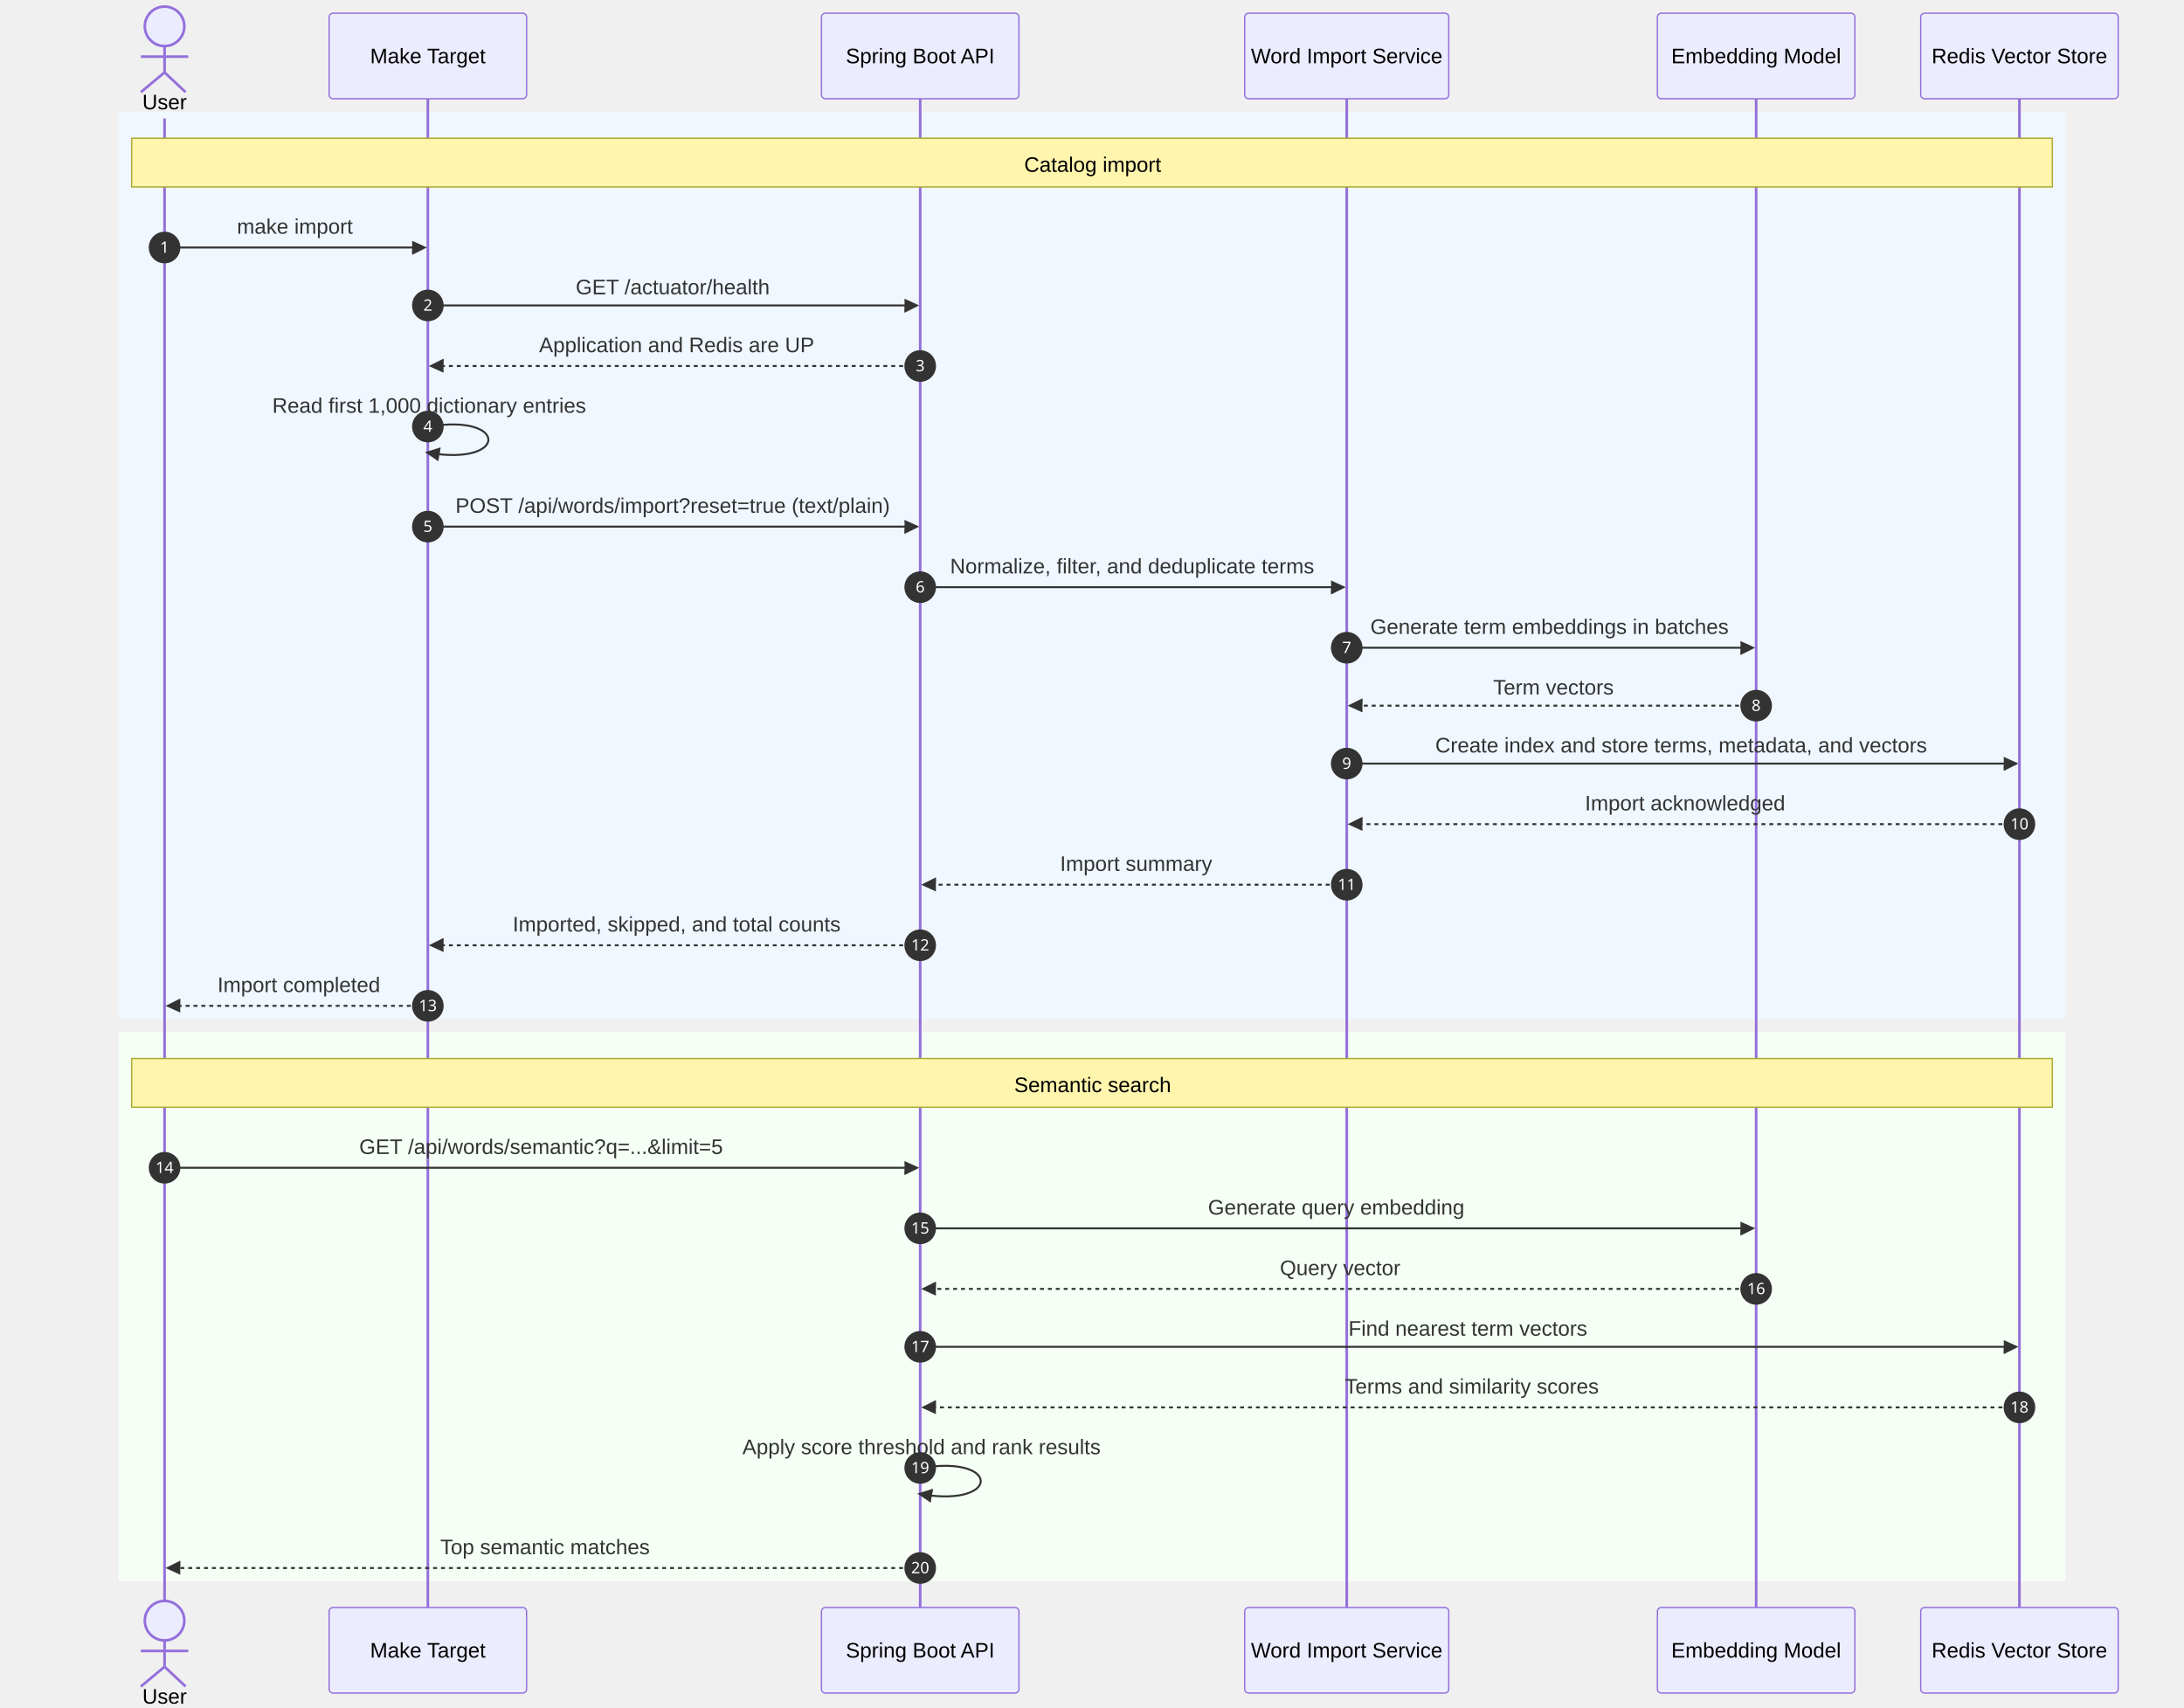
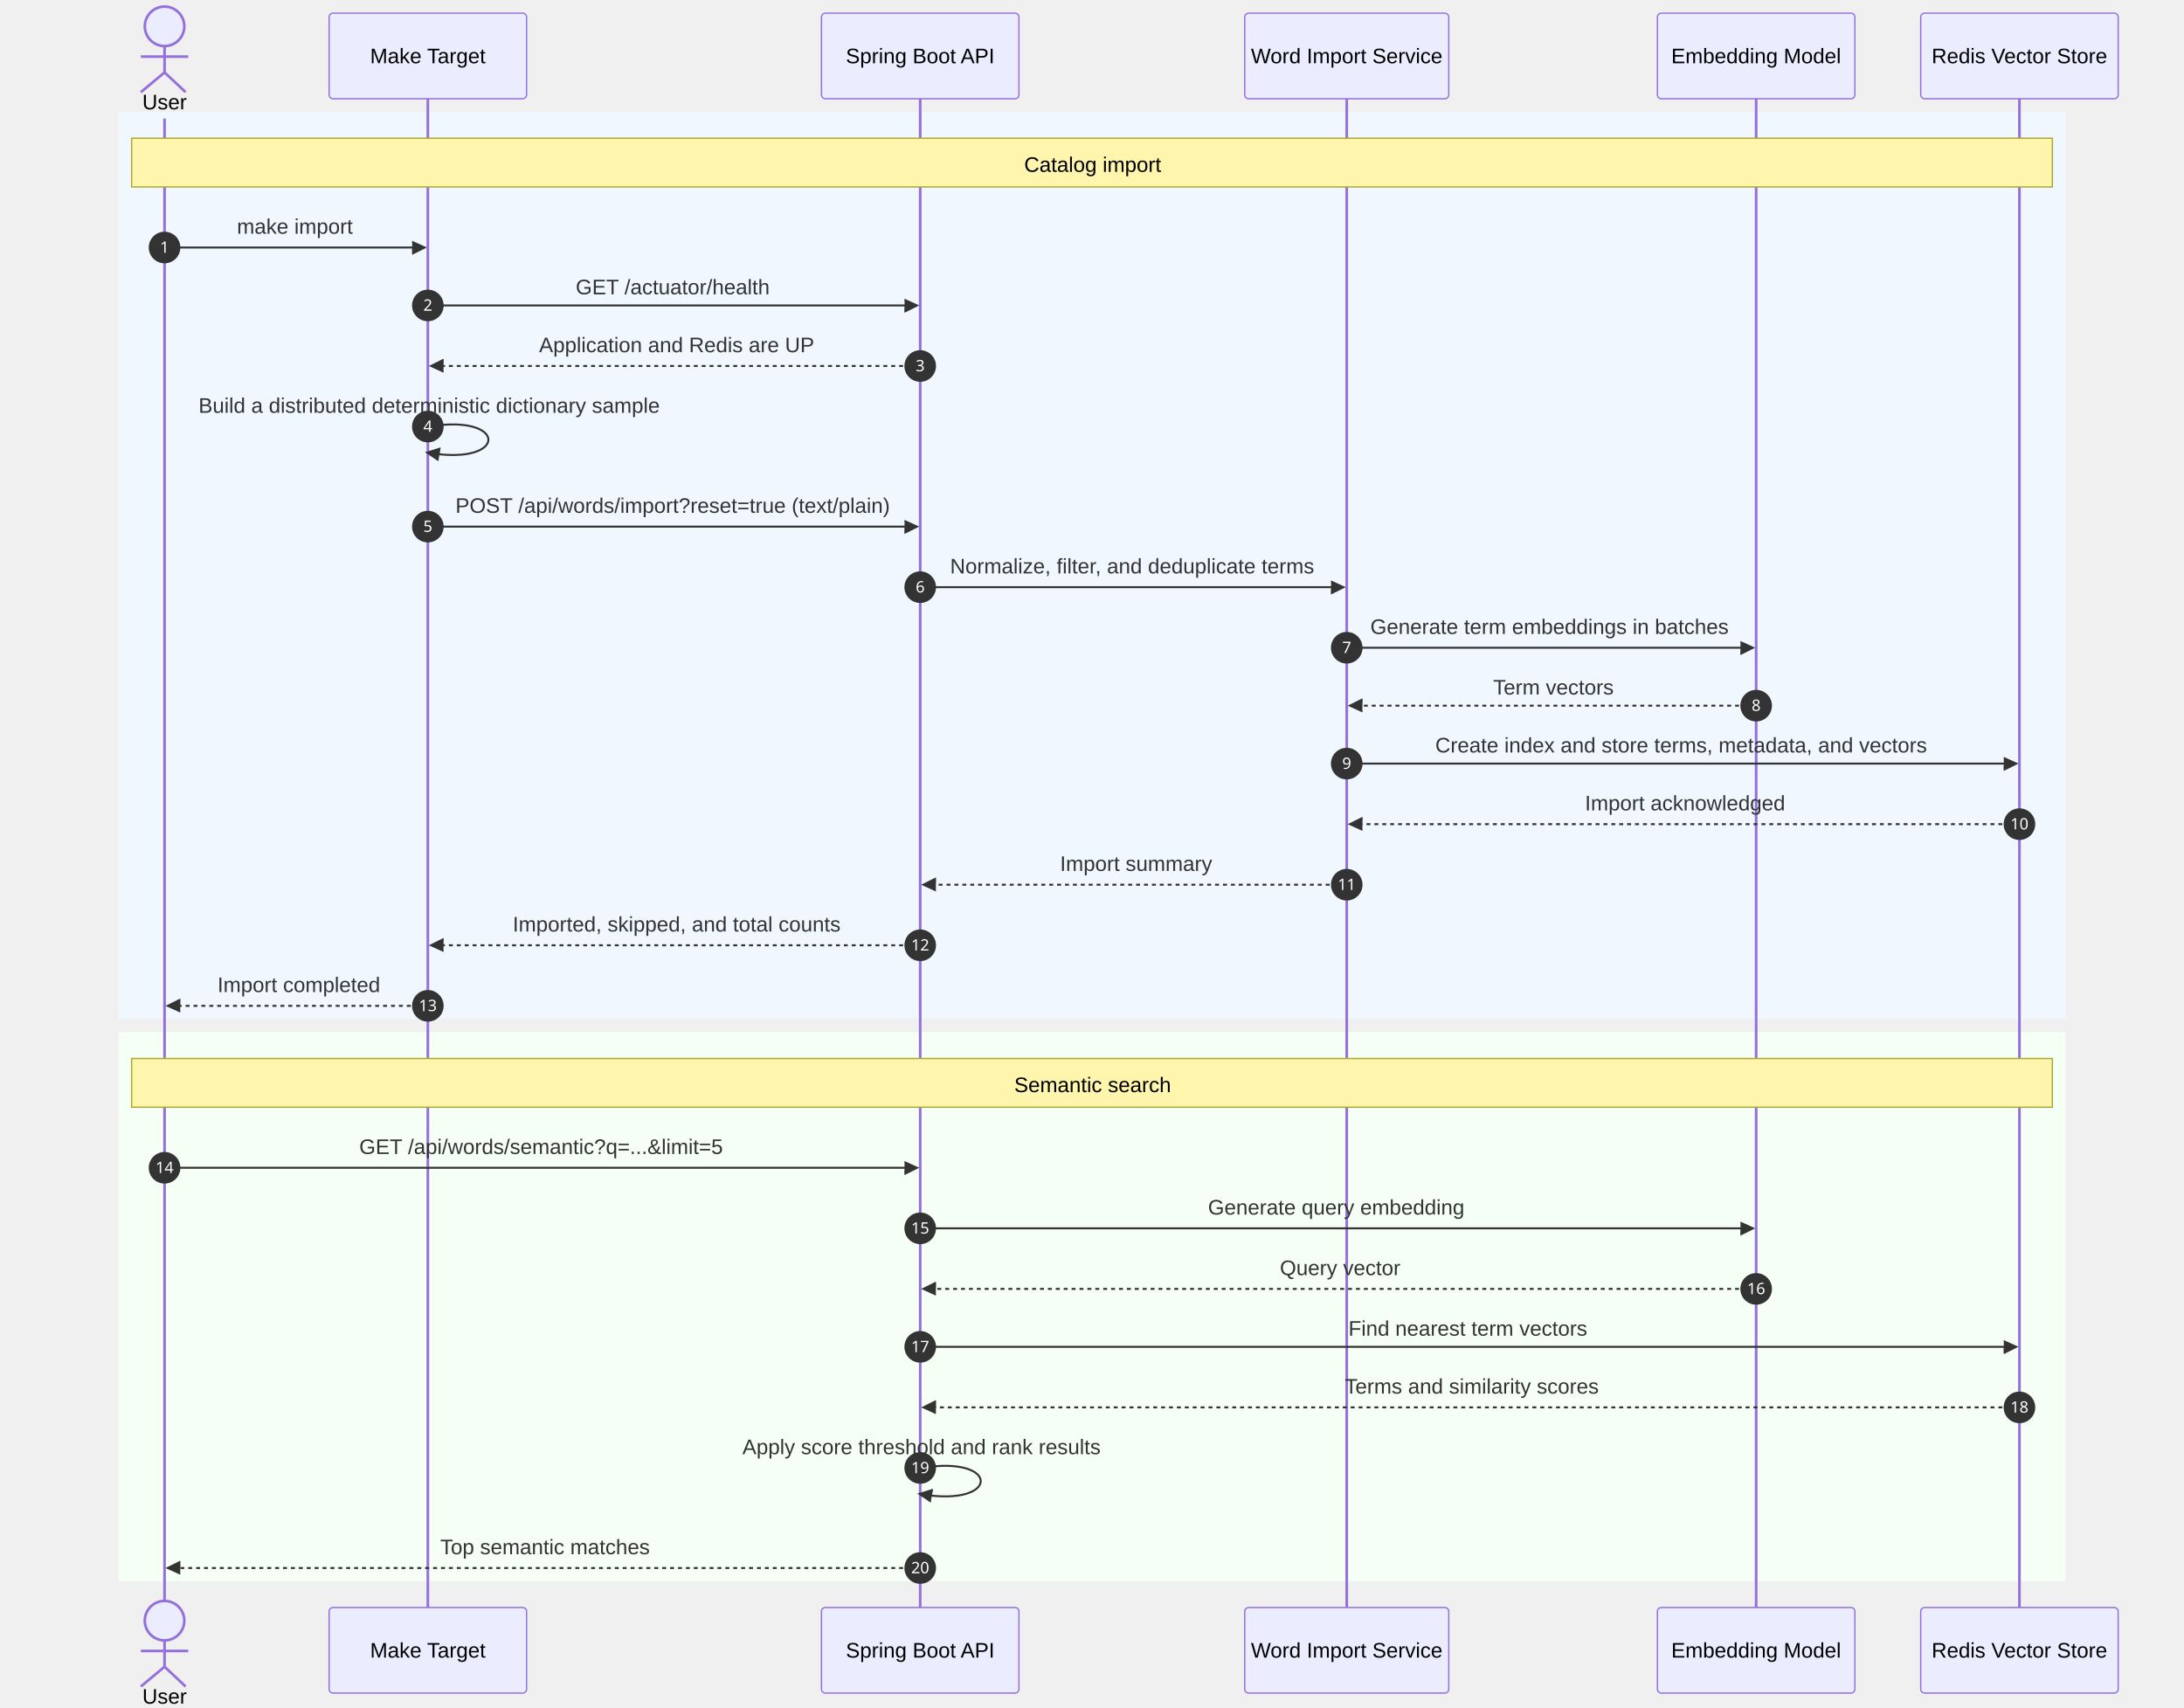
<svg xmlns="http://www.w3.org/2000/svg" id="my-svg" width="100%" style="max-width: 1659px; background-color: white;" viewBox="-50 -10 1659 1297" role="graphics-document document" aria-roledescription="sequence">
  <rect x="40" y="774" fill="rgb(245, 255, 245)" width="1479" height="417" class="rect" />
  <rect x="40" y="75" fill="rgb(240, 247, 255)" width="1479" height="689" class="rect" />
  <g>
    <rect x="1409" y="1211" fill="#eaeaea" stroke="#666" width="150" height="65" name="Redis" rx="3" ry="3" class="actor actor-bottom" />
    <text x="1484" y="1243.5" dominant-baseline="central" alignment-baseline="central" class="actor actor-box" style="text-anchor: middle; font-size: 16px; font-weight: 400;">
      <tspan x="1484" dy="0">Redis Vector Store</tspan>
    </text>
  </g>
  <g>
    <rect x="1209" y="1211" fill="#eaeaea" stroke="#666" width="150" height="65" name="Model" rx="3" ry="3" class="actor actor-bottom" />
    <text x="1284" y="1243.5" dominant-baseline="central" alignment-baseline="central" class="actor actor-box" style="text-anchor: middle; font-size: 16px; font-weight: 400;">
      <tspan x="1284" dy="0">Embedding Model</tspan>
    </text>
  </g>
  <g>
    <rect x="895.5" y="1211" fill="#eaeaea" stroke="#666" width="155" height="65" name="Importer" rx="3" ry="3" class="actor actor-bottom" />
    <text x="973" y="1243.5" dominant-baseline="central" alignment-baseline="central" class="actor actor-box" style="text-anchor: middle; font-size: 16px; font-weight: 400;">
      <tspan x="973" dy="0">Word Import Service</tspan>
    </text>
  </g>
  <g>
    <rect x="574" y="1211" fill="#eaeaea" stroke="#666" width="150" height="65" name="API" rx="3" ry="3" class="actor actor-bottom" />
    <text x="649" y="1243.5" dominant-baseline="central" alignment-baseline="central" class="actor actor-box" style="text-anchor: middle; font-size: 16px; font-weight: 400;">
      <tspan x="649" dy="0">Spring Boot API</tspan>
    </text>
  </g>
  <g>
    <rect x="200" y="1211" fill="#eaeaea" stroke="#666" width="150" height="65" name="Make" rx="3" ry="3" class="actor actor-bottom" />
    <text x="275" y="1243.5" dominant-baseline="central" alignment-baseline="central" class="actor actor-box" style="text-anchor: middle; font-size: 16px; font-weight: 400;">
      <tspan x="275" dy="0">Make Target</tspan>
    </text>
  </g>
  <g />
  <g>
    <line id="actor5" x1="1484" y1="65" x2="1484" y2="1211" class="actor-line 200" stroke-width="0.5px" stroke="#999" name="Redis" data-et="life-line" data-id="Redis" />
    <g id="root-5" data-et="participant" data-type="participant" data-id="Redis">
      <rect x="1409" y="0" fill="#eaeaea" stroke="#666" width="150" height="65" name="Redis" rx="3" ry="3" class="actor actor-top" />
      <text x="1484" y="32.5" dominant-baseline="central" alignment-baseline="central" class="actor actor-box" style="text-anchor: middle; font-size: 16px; font-weight: 400;">
        <tspan x="1484" dy="0">Redis Vector Store</tspan>
      </text>
    </g>
  </g>
  <g>
    <line id="actor4" x1="1284" y1="65" x2="1284" y2="1211" class="actor-line 200" stroke-width="0.5px" stroke="#999" name="Model" data-et="life-line" data-id="Model" />
    <g id="root-4" data-et="participant" data-type="participant" data-id="Model">
      <rect x="1209" y="0" fill="#eaeaea" stroke="#666" width="150" height="65" name="Model" rx="3" ry="3" class="actor actor-top" />
      <text x="1284" y="32.5" dominant-baseline="central" alignment-baseline="central" class="actor actor-box" style="text-anchor: middle; font-size: 16px; font-weight: 400;">
        <tspan x="1284" dy="0">Embedding Model</tspan>
      </text>
    </g>
  </g>
  <g>
    <line id="actor3" x1="973" y1="65" x2="973" y2="1211" class="actor-line 200" stroke-width="0.5px" stroke="#999" name="Importer" data-et="life-line" data-id="Importer" />
    <g id="root-3" data-et="participant" data-type="participant" data-id="Importer">
      <rect x="895.5" y="0" fill="#eaeaea" stroke="#666" width="155" height="65" name="Importer" rx="3" ry="3" class="actor actor-top" />
      <text x="973" y="32.5" dominant-baseline="central" alignment-baseline="central" class="actor actor-box" style="text-anchor: middle; font-size: 16px; font-weight: 400;">
        <tspan x="973" dy="0">Word Import Service</tspan>
      </text>
    </g>
  </g>
  <g>
    <line id="actor2" x1="649" y1="65" x2="649" y2="1211" class="actor-line 200" stroke-width="0.5px" stroke="#999" name="API" data-et="life-line" data-id="API" />
    <g id="root-2" data-et="participant" data-type="participant" data-id="API">
      <rect x="574" y="0" fill="#eaeaea" stroke="#666" width="150" height="65" name="API" rx="3" ry="3" class="actor actor-top" />
      <text x="649" y="32.5" dominant-baseline="central" alignment-baseline="central" class="actor actor-box" style="text-anchor: middle; font-size: 16px; font-weight: 400;">
        <tspan x="649" dy="0">Spring Boot API</tspan>
      </text>
    </g>
  </g>
  <g>
    <line id="actor1" x1="275" y1="65" x2="275" y2="1211" class="actor-line 200" stroke-width="0.5px" stroke="#999" name="Make" data-et="life-line" data-id="Make" />
    <g id="root-1" data-et="participant" data-type="participant" data-id="Make">
      <rect x="200" y="0" fill="#eaeaea" stroke="#666" width="150" height="65" name="Make" rx="3" ry="3" class="actor actor-top" />
      <text x="275" y="32.5" dominant-baseline="central" alignment-baseline="central" class="actor actor-box" style="text-anchor: middle; font-size: 16px; font-weight: 400;">
        <tspan x="275" dy="0">Make Target</tspan>
      </text>
    </g>
  </g>
  <g>
    <line id="actor0" x1="75" y1="80" x2="75" y2="1211" class="actor-line 200" stroke-width="0.5px" stroke="#999" name="User" data-et="life-line" data-id="User" />
  </g>
  <style>#my-svg{font-family:"trebuchet ms",verdana,arial,sans-serif;font-size:16px;fill:#333;}@keyframes edge-animation-frame{from{stroke-dashoffset:0;}}@keyframes dash{to{stroke-dashoffset:0;}}#my-svg .edge-animation-slow{stroke-dasharray:9,5!important;stroke-dashoffset:900;animation:dash 50s linear infinite;stroke-linecap:round;}#my-svg .edge-animation-fast{stroke-dasharray:9,5!important;stroke-dashoffset:900;animation:dash 20s linear infinite;stroke-linecap:round;}#my-svg .error-icon{fill:#552222;}#my-svg .error-text{fill:#552222;stroke:#552222;}#my-svg .edge-thickness-normal{stroke-width:1px;}#my-svg .edge-thickness-thick{stroke-width:3.5px;}#my-svg .edge-pattern-solid{stroke-dasharray:0;}#my-svg .edge-thickness-invisible{stroke-width:0;fill:none;}#my-svg .edge-pattern-dashed{stroke-dasharray:3;}#my-svg .edge-pattern-dotted{stroke-dasharray:2;}#my-svg .marker{fill:#333333;stroke:#333333;}#my-svg .marker.cross{stroke:#333333;}#my-svg svg{font-family:"trebuchet ms",verdana,arial,sans-serif;font-size:16px;}#my-svg p{margin:0;}#my-svg .actor{stroke:#9370DB;fill:#ECECFF;stroke-width:1;}#my-svg rect.actor.outer-path[data-look="neo"]{filter:drop-shadow(1px 2px 2px rgba(185, 185, 185, 1));}#my-svg rect.note[data-look="neo"]{stroke:#aaaa33;fill:#fff5ad;filter:drop-shadow(1px 2px 2px rgba(185, 185, 185, 1));}#my-svg text.actor&gt;tspan{fill:black;stroke:none;}#my-svg .actor-line{stroke:#9370DB;}#my-svg .innerArc{stroke-width:1.5;stroke-dasharray:none;}#my-svg .messageLine0{stroke-width:1.5;stroke-dasharray:none;stroke:#333;}#my-svg .messageLine1{stroke-width:1.5;stroke-dasharray:2,2;stroke:#333;}#my-svg [id$="-arrowhead"] path{fill:#333;stroke:#333;}#my-svg .sequenceNumber{fill:white;}#my-svg [id$="-sequencenumber"]{fill:#333;}#my-svg [id$="-crosshead"] path{fill:#333;stroke:#333;}#my-svg .messageText{fill:#333;stroke:none;}#my-svg .labelBox{stroke:#9370DB;fill:#ECECFF;filter:none;}#my-svg .labelText,#my-svg .labelText&gt;tspan{fill:black;stroke:none;}#my-svg .loopText,#my-svg .loopText&gt;tspan{fill:black;stroke:none;}#my-svg .sectionTitle,#my-svg .sectionTitle&gt;tspan{fill:black;stroke:none;}#my-svg .loopLine{stroke-width:2px;stroke-dasharray:2,2;stroke:#9370DB;fill:#9370DB;}#my-svg .note{stroke:#aaaa33;fill:#fff5ad;}#my-svg .noteText,#my-svg .noteText&gt;tspan{fill:black;stroke:none;font-weight:normal;}#my-svg .activation0{fill:#f4f4f4;stroke:#666;}#my-svg .activation1{fill:#f4f4f4;stroke:#666;}#my-svg .activation2{fill:#f4f4f4;stroke:#666;}#my-svg .actorPopupMenu{position:absolute;}#my-svg .actorPopupMenuPanel{position:absolute;fill:#ECECFF;box-shadow:0px 8px 16px 0px rgba(0,0,0,0.2);filter:drop-shadow(3px 5px 2px rgb(0 0 0 / 0.4));}#my-svg .actor-man circle,#my-svg line{fill:#ECECFF;stroke-width:2px;}#my-svg g rect.rect{filter:drop-shadow(1px 2px 2px rgba(185, 185, 185, 1));stroke:#9370DB;}#my-svg .node .neo-node{stroke:#9370DB;}#my-svg [data-look="neo"].node rect,#my-svg [data-look="neo"].cluster rect,#my-svg [data-look="neo"].node polygon{stroke:#9370DB;filter:drop-shadow(1px 2px 2px rgba(185, 185, 185, 1));}#my-svg [data-look="neo"].swimlane.cluster rect{filter:none;}#my-svg [data-look="neo"].node path{stroke:#9370DB;stroke-width:1px;}#my-svg [data-look="neo"].node .outer-path{filter:drop-shadow(1px 2px 2px rgba(185, 185, 185, 1));}#my-svg [data-look="neo"].node .neo-line path{stroke:#9370DB;filter:none;}#my-svg [data-look="neo"].node circle{stroke:#9370DB;filter:drop-shadow(1px 2px 2px rgba(185, 185, 185, 1));}#my-svg [data-look="neo"].node circle .state-start{fill:#000000;}#my-svg [data-look="neo"].icon-shape .icon{fill:#9370DB;filter:drop-shadow(1px 2px 2px rgba(185, 185, 185, 1));}#my-svg [data-look="neo"].icon-shape .icon-neo path{stroke:#9370DB;filter:drop-shadow(1px 2px 2px rgba(185, 185, 185, 1));}#my-svg :root{--mermaid-font-family:"trebuchet ms",verdana,arial,sans-serif;}</style>
  <g />
  <defs>
    <symbol id="my-svg-computer" width="24" height="24">
      <path transform="scale(.5)" d="M2 2v13h20v-13h-20zm18 11h-16v-9h16v9zm-10.228 6l.466-1h3.524l.467 1h-4.457zm14.228 3h-24l2-6h2.104l-1.33 4h18.45l-1.297-4h2.073l2 6zm-5-10h-14v-7h14v7z" />
    </symbol>
  </defs>
  <defs>
    <symbol id="my-svg-database" fill-rule="evenodd" clip-rule="evenodd">
      <path transform="scale(.5)" d="M12.258.001l.256.004.255.005.253.008.251.01.249.012.247.015.246.016.242.019.241.02.239.023.236.024.233.027.231.028.229.031.225.032.223.034.22.036.217.038.214.04.211.041.208.043.205.045.201.046.198.048.194.05.191.051.187.053.183.054.18.056.175.057.172.059.168.06.163.061.16.063.155.064.15.066.074.033.073.033.071.034.07.034.069.035.068.035.067.035.066.035.064.036.064.036.062.036.06.036.06.037.058.037.058.037.055.038.055.038.053.038.052.038.051.039.05.039.048.039.047.039.045.04.044.04.043.04.041.04.04.041.039.041.037.041.036.041.034.041.033.042.032.042.03.042.029.042.027.042.026.043.024.043.023.043.021.043.02.043.018.044.017.043.015.044.013.044.012.044.011.045.009.044.007.045.006.045.004.045.002.045.001.045v17l-.001.045-.002.045-.004.045-.006.045-.007.045-.009.044-.011.045-.012.044-.013.044-.015.044-.017.043-.018.044-.02.043-.021.043-.023.043-.024.043-.026.043-.027.042-.029.042-.03.042-.032.042-.033.042-.034.041-.036.041-.037.041-.039.041-.04.041-.041.04-.043.04-.044.04-.045.04-.047.039-.048.039-.05.039-.051.039-.052.038-.053.038-.055.038-.055.038-.058.037-.058.037-.06.037-.06.036-.062.036-.064.036-.064.036-.066.035-.067.035-.068.035-.069.035-.07.034-.071.034-.073.033-.074.033-.15.066-.155.064-.16.063-.163.061-.168.06-.172.059-.175.057-.18.056-.183.054-.187.053-.191.051-.194.05-.198.048-.201.046-.205.045-.208.043-.211.041-.214.04-.217.038-.22.036-.223.034-.225.032-.229.031-.231.028-.233.027-.236.024-.239.023-.241.02-.242.019-.246.016-.247.015-.249.012-.251.01-.253.008-.255.005-.256.004-.258.001-.258-.001-.256-.004-.255-.005-.253-.008-.251-.01-.249-.012-.247-.015-.245-.016-.243-.019-.241-.02-.238-.023-.236-.024-.234-.027-.231-.028-.228-.031-.226-.032-.223-.034-.22-.036-.217-.038-.214-.04-.211-.041-.208-.043-.204-.045-.201-.046-.198-.048-.195-.05-.19-.051-.187-.053-.184-.054-.179-.056-.176-.057-.172-.059-.167-.06-.164-.061-.159-.063-.155-.064-.151-.066-.074-.033-.072-.033-.072-.034-.07-.034-.069-.035-.068-.035-.067-.035-.066-.035-.064-.036-.063-.036-.062-.036-.061-.036-.06-.037-.058-.037-.057-.037-.056-.038-.055-.038-.053-.038-.052-.038-.051-.039-.049-.039-.049-.039-.046-.039-.046-.04-.044-.04-.043-.04-.041-.04-.04-.041-.039-.041-.037-.041-.036-.041-.034-.041-.033-.042-.032-.042-.03-.042-.029-.042-.027-.042-.026-.043-.024-.043-.023-.043-.021-.043-.02-.043-.018-.044-.017-.043-.015-.044-.013-.044-.012-.044-.011-.045-.009-.044-.007-.045-.006-.045-.004-.045-.002-.045-.001-.045v-17l.001-.045.002-.045.004-.045.006-.045.007-.045.009-.044.011-.045.012-.044.013-.044.015-.044.017-.043.018-.044.02-.043.021-.043.023-.043.024-.043.026-.043.027-.042.029-.042.03-.042.032-.042.033-.042.034-.041.036-.041.037-.041.039-.041.04-.041.041-.04.043-.04.044-.04.046-.04.046-.039.049-.039.049-.039.051-.039.052-.038.053-.038.055-.038.056-.038.057-.037.058-.037.06-.037.061-.036.062-.036.063-.036.064-.036.066-.035.067-.035.068-.035.069-.035.07-.034.072-.034.072-.033.074-.033.151-.066.155-.064.159-.063.164-.061.167-.06.172-.059.176-.057.179-.056.184-.054.187-.053.19-.051.195-.05.198-.048.201-.046.204-.045.208-.043.211-.041.214-.04.217-.038.22-.036.223-.034.226-.032.228-.031.231-.028.234-.027.236-.024.238-.023.241-.02.243-.019.245-.016.247-.015.249-.012.251-.01.253-.008.255-.005.256-.004.258-.001.258.001zm-9.258 20.499v.01l.001.021.003.021.004.022.005.021.006.022.007.022.009.023.01.022.011.023.012.023.013.023.015.023.016.024.017.023.018.024.019.024.021.024.022.025.023.024.024.025.052.049.056.05.061.051.066.051.07.051.075.051.079.052.084.052.088.052.092.052.097.052.102.051.105.052.11.052.114.051.119.051.123.051.127.05.131.05.135.05.139.048.144.049.147.047.152.047.155.047.16.045.163.045.167.043.171.043.176.041.178.041.183.039.187.039.19.037.194.035.197.035.202.033.204.031.209.03.212.029.216.027.219.025.222.024.226.021.23.02.233.018.236.016.24.015.243.012.246.01.249.008.253.005.256.004.259.001.26-.001.257-.004.254-.005.25-.008.247-.011.244-.012.241-.014.237-.016.233-.018.231-.021.226-.021.224-.024.22-.026.216-.027.212-.028.21-.031.205-.031.202-.034.198-.034.194-.036.191-.037.187-.039.183-.04.179-.04.175-.042.172-.043.168-.044.163-.045.16-.046.155-.046.152-.047.148-.048.143-.049.139-.049.136-.05.131-.05.126-.05.123-.051.118-.052.114-.051.11-.052.106-.052.101-.052.096-.052.092-.052.088-.053.083-.051.079-.052.074-.052.07-.051.065-.051.06-.051.056-.05.051-.05.023-.024.023-.025.021-.024.02-.024.019-.024.018-.024.017-.024.015-.023.014-.024.013-.023.012-.023.01-.023.01-.022.008-.022.006-.022.006-.022.004-.022.004-.021.001-.021.001-.021v-4.127l-.077.055-.08.053-.083.054-.085.053-.087.052-.09.052-.093.051-.095.05-.097.05-.1.049-.102.049-.105.048-.106.047-.109.047-.111.046-.114.045-.115.045-.118.044-.12.043-.122.042-.124.042-.126.041-.128.04-.13.04-.132.038-.134.038-.135.037-.138.037-.139.035-.142.035-.143.034-.144.033-.147.032-.148.031-.15.03-.151.03-.153.029-.154.027-.156.027-.158.026-.159.025-.161.024-.162.023-.163.022-.165.021-.166.02-.167.019-.169.018-.169.017-.171.016-.173.015-.173.014-.175.013-.175.012-.177.011-.178.01-.179.008-.179.008-.181.006-.182.005-.182.004-.184.003-.184.002h-.37l-.184-.002-.184-.003-.182-.004-.182-.005-.181-.006-.179-.008-.179-.008-.178-.01-.176-.011-.176-.012-.175-.013-.173-.014-.172-.015-.171-.016-.17-.017-.169-.018-.167-.019-.166-.02-.165-.021-.163-.022-.162-.023-.161-.024-.159-.025-.157-.026-.156-.027-.155-.027-.153-.029-.151-.03-.15-.03-.148-.031-.146-.032-.145-.033-.143-.034-.141-.035-.14-.035-.137-.037-.136-.037-.134-.038-.132-.038-.13-.04-.128-.04-.126-.041-.124-.042-.122-.042-.12-.044-.117-.043-.116-.045-.113-.045-.112-.046-.109-.047-.106-.047-.105-.048-.102-.049-.1-.049-.097-.05-.095-.05-.093-.052-.09-.051-.087-.052-.085-.053-.083-.054-.08-.054-.077-.054v4.127zm0-5.654v.011l.001.021.003.021.004.021.005.022.006.022.007.022.009.022.01.022.011.023.012.023.013.023.015.024.016.023.017.024.018.024.019.024.021.024.022.024.023.025.024.024.052.05.056.05.061.05.066.051.07.051.075.052.079.051.084.052.088.052.092.052.097.052.102.052.105.052.11.051.114.051.119.052.123.05.127.051.131.05.135.049.139.049.144.048.147.048.152.047.155.046.16.045.163.045.167.044.171.042.176.042.178.04.183.04.187.038.19.037.194.036.197.034.202.033.204.032.209.03.212.028.216.027.219.025.222.024.226.022.23.02.233.018.236.016.24.014.243.012.246.01.249.008.253.006.256.003.259.001.26-.001.257-.003.254-.006.25-.008.247-.01.244-.012.241-.015.237-.016.233-.018.231-.02.226-.022.224-.024.22-.025.216-.027.212-.029.21-.03.205-.032.202-.033.198-.035.194-.036.191-.037.187-.039.183-.039.179-.041.175-.042.172-.043.168-.044.163-.045.16-.045.155-.047.152-.047.148-.048.143-.048.139-.05.136-.049.131-.05.126-.051.123-.051.118-.051.114-.052.11-.052.106-.052.101-.052.096-.052.092-.052.088-.052.083-.052.079-.052.074-.051.07-.052.065-.051.06-.05.056-.051.051-.049.023-.025.023-.024.021-.025.02-.024.019-.024.018-.024.017-.024.015-.023.014-.023.013-.024.012-.022.01-.023.01-.023.008-.022.006-.022.006-.022.004-.021.004-.022.001-.021.001-.021v-4.139l-.077.054-.08.054-.083.054-.085.052-.087.053-.09.051-.093.051-.095.051-.097.05-.1.049-.102.049-.105.048-.106.047-.109.047-.111.046-.114.045-.115.044-.118.044-.12.044-.122.042-.124.042-.126.041-.128.04-.13.039-.132.039-.134.038-.135.037-.138.036-.139.036-.142.035-.143.033-.144.033-.147.033-.148.031-.15.03-.151.03-.153.028-.154.028-.156.027-.158.026-.159.025-.161.024-.162.023-.163.022-.165.021-.166.02-.167.019-.169.018-.169.017-.171.016-.173.015-.173.014-.175.013-.175.012-.177.011-.178.009-.179.009-.179.007-.181.007-.182.005-.182.004-.184.003-.184.002h-.37l-.184-.002-.184-.003-.182-.004-.182-.005-.181-.007-.179-.007-.179-.009-.178-.009-.176-.011-.176-.012-.175-.013-.173-.014-.172-.015-.171-.016-.17-.017-.169-.018-.167-.019-.166-.02-.165-.021-.163-.022-.162-.023-.161-.024-.159-.025-.157-.026-.156-.027-.155-.028-.153-.028-.151-.03-.15-.03-.148-.031-.146-.033-.145-.033-.143-.033-.141-.035-.14-.036-.137-.036-.136-.037-.134-.038-.132-.039-.13-.039-.128-.04-.126-.041-.124-.042-.122-.043-.12-.043-.117-.044-.116-.044-.113-.046-.112-.046-.109-.046-.106-.047-.105-.048-.102-.049-.1-.049-.097-.05-.095-.051-.093-.051-.09-.051-.087-.053-.085-.052-.083-.054-.08-.054-.077-.054v4.139zm0-5.666v.011l.001.02.003.022.004.021.005.022.006.021.007.022.009.023.01.022.011.023.012.023.013.023.015.023.016.024.017.024.018.023.019.024.021.025.022.024.023.024.024.025.052.05.056.05.061.05.066.051.07.051.075.052.079.051.084.052.088.052.092.052.097.052.102.052.105.051.11.052.114.051.119.051.123.051.127.05.131.05.135.05.139.049.144.048.147.048.152.047.155.046.16.045.163.045.167.043.171.043.176.042.178.04.183.04.187.038.19.037.194.036.197.034.202.033.204.032.209.03.212.028.216.027.219.025.222.024.226.021.23.02.233.018.236.017.24.014.243.012.246.01.249.008.253.006.256.003.259.001.26-.001.257-.003.254-.006.25-.008.247-.01.244-.013.241-.014.237-.016.233-.018.231-.02.226-.022.224-.024.22-.025.216-.027.212-.029.21-.03.205-.032.202-.033.198-.035.194-.036.191-.037.187-.039.183-.039.179-.041.175-.042.172-.043.168-.044.163-.045.16-.045.155-.047.152-.047.148-.048.143-.049.139-.049.136-.049.131-.051.126-.05.123-.051.118-.052.114-.051.11-.052.106-.052.101-.052.096-.052.092-.052.088-.052.083-.052.079-.052.074-.052.07-.051.065-.051.06-.051.056-.05.051-.049.023-.025.023-.025.021-.024.02-.024.019-.024.018-.024.017-.024.015-.023.014-.024.013-.023.012-.023.01-.022.01-.023.008-.022.006-.022.006-.022.004-.022.004-.021.001-.021.001-.021v-4.153l-.077.054-.08.054-.083.053-.085.053-.087.053-.09.051-.093.051-.095.051-.097.05-.1.049-.102.048-.105.048-.106.048-.109.046-.111.046-.114.046-.115.044-.118.044-.12.043-.122.043-.124.042-.126.041-.128.04-.13.039-.132.039-.134.038-.135.037-.138.036-.139.036-.142.034-.143.034-.144.033-.147.032-.148.032-.15.03-.151.03-.153.028-.154.028-.156.027-.158.026-.159.024-.161.024-.162.023-.163.023-.165.021-.166.02-.167.019-.169.018-.169.017-.171.016-.173.015-.173.014-.175.013-.175.012-.177.01-.178.01-.179.009-.179.007-.181.006-.182.006-.182.004-.184.003-.184.001-.185.001-.185-.001-.184-.001-.184-.003-.182-.004-.182-.006-.181-.006-.179-.007-.179-.009-.178-.01-.176-.01-.176-.012-.175-.013-.173-.014-.172-.015-.171-.016-.17-.017-.169-.018-.167-.019-.166-.02-.165-.021-.163-.023-.162-.023-.161-.024-.159-.024-.157-.026-.156-.027-.155-.028-.153-.028-.151-.03-.15-.03-.148-.032-.146-.032-.145-.033-.143-.034-.141-.034-.14-.036-.137-.036-.136-.037-.134-.038-.132-.039-.13-.039-.128-.041-.126-.041-.124-.041-.122-.043-.12-.043-.117-.044-.116-.044-.113-.046-.112-.046-.109-.046-.106-.048-.105-.048-.102-.048-.1-.05-.097-.049-.095-.051-.093-.051-.09-.052-.087-.052-.085-.053-.083-.053-.08-.054-.077-.054v4.153zm8.74-8.179l-.257.004-.254.005-.25.008-.247.011-.244.012-.241.014-.237.016-.233.018-.231.021-.226.022-.224.023-.22.026-.216.027-.212.028-.21.031-.205.032-.202.033-.198.034-.194.036-.191.038-.187.038-.183.04-.179.041-.175.042-.172.043-.168.043-.163.045-.16.046-.155.046-.152.048-.148.048-.143.048-.139.049-.136.05-.131.05-.126.051-.123.051-.118.051-.114.052-.11.052-.106.052-.101.052-.096.052-.092.052-.088.052-.083.052-.079.052-.074.051-.07.052-.065.051-.06.05-.056.05-.051.05-.023.025-.023.024-.021.024-.02.025-.019.024-.018.024-.017.023-.015.024-.014.023-.013.023-.012.023-.01.023-.01.022-.008.022-.006.023-.006.021-.004.022-.004.021-.001.021-.001.021.001.021.001.021.004.021.004.022.006.021.006.023.008.022.01.022.01.023.012.023.013.023.014.023.015.024.017.023.018.024.019.024.02.025.021.024.023.024.023.025.051.05.056.05.06.05.065.051.07.052.074.051.079.052.083.052.088.052.092.052.096.052.101.052.106.052.11.052.114.052.118.051.123.051.126.051.131.05.136.05.139.049.143.048.148.048.152.048.155.046.16.046.163.045.168.043.172.043.175.042.179.041.183.04.187.038.191.038.194.036.198.034.202.033.205.032.21.031.212.028.216.027.22.026.224.023.226.022.231.021.233.018.237.016.241.014.244.012.247.011.25.008.254.005.257.004.26.001.26-.001.257-.004.254-.005.25-.008.247-.011.244-.012.241-.014.237-.016.233-.018.231-.021.226-.022.224-.023.22-.026.216-.027.212-.028.21-.031.205-.032.202-.033.198-.034.194-.036.191-.038.187-.038.183-.04.179-.041.175-.042.172-.043.168-.043.163-.045.16-.046.155-.046.152-.048.148-.048.143-.048.139-.049.136-.05.131-.05.126-.051.123-.051.118-.051.114-.052.11-.052.106-.052.101-.052.096-.052.092-.052.088-.052.083-.052.079-.052.074-.051.07-.052.065-.051.06-.05.056-.05.051-.05.023-.025.023-.024.021-.024.02-.025.019-.024.018-.024.017-.023.015-.024.014-.023.013-.023.012-.023.01-.023.01-.022.008-.022.006-.023.006-.021.004-.022.004-.021.001-.021.001-.021-.001-.021-.001-.021-.004-.021-.004-.022-.006-.021-.006-.023-.008-.022-.01-.022-.01-.023-.012-.023-.013-.023-.014-.023-.015-.024-.017-.023-.018-.024-.019-.024-.02-.025-.021-.024-.023-.024-.023-.025-.051-.05-.056-.05-.06-.05-.065-.051-.07-.052-.074-.051-.079-.052-.083-.052-.088-.052-.092-.052-.096-.052-.101-.052-.106-.052-.11-.052-.114-.052-.118-.051-.123-.051-.126-.051-.131-.05-.136-.05-.139-.049-.143-.048-.148-.048-.152-.048-.155-.046-.16-.046-.163-.045-.168-.043-.172-.043-.175-.042-.179-.041-.183-.04-.187-.038-.191-.038-.194-.036-.198-.034-.202-.033-.205-.032-.21-.031-.212-.028-.216-.027-.22-.026-.224-.023-.226-.022-.231-.021-.233-.018-.237-.016-.241-.014-.244-.012-.247-.011-.25-.008-.254-.005-.257-.004-.26-.001-.26.001z" />
    </symbol>
  </defs>
  <defs>
    <symbol id="my-svg-clock" width="24" height="24">
      <path transform="scale(.5)" d="M12 2c5.514 0 10 4.486 10 10s-4.486 10-10 10-10-4.486-10-10 4.486-10 10-10zm0-2c-6.627 0-12 5.373-12 12s5.373 12 12 12 12-5.373 12-12-5.373-12-12-12zm5.848 12.459c.202.038.202.333.001.372-1.907.361-6.045 1.111-6.547 1.111-.719 0-1.301-.582-1.301-1.301 0-.512.77-5.447 1.125-7.445.034-.192.312-.181.343.014l.985 6.238 5.394 1.011z" />
    </symbol>
  </defs>
  <defs>
    <marker id="my-svg-arrowhead" refX="7.9" refY="5" markerUnits="userSpaceOnUse" markerWidth="12" markerHeight="12" orient="auto-start-reverse">
      <path d="M -1 0 L 10 5 L 0 10 z" />
    </marker>
  </defs>
  <defs>
    <marker id="my-svg-crosshead" markerWidth="15" markerHeight="8" orient="auto" refX="4" refY="4.5">
      <path fill="none" stroke="#000000" stroke-width="1pt" d="M 1,2 L 6,7 M 6,2 L 1,7" style="stroke-dasharray: 0, 0;" />
    </marker>
  </defs>
  <defs>
    <marker id="my-svg-filled-head" refX="15.5" refY="7" markerWidth="20" markerHeight="28" orient="auto">
      <path d="M 18,7 L9,13 L14,7 L9,1 Z" />
    </marker>
  </defs>
  <defs>
    <marker id="my-svg-sequencenumber" refX="15" refY="15" markerWidth="60" markerHeight="40" orient="auto">
      <circle cx="15" cy="15" r="6" />
    </marker>
  </defs>
  <defs>
    <marker id="my-svg-solidTopArrowHead" refX="7.9" refY="7.25" markerUnits="userSpaceOnUse" markerWidth="12" markerHeight="12" orient="auto-start-reverse">
      <path d="M 0 0 L 10 8 L 0 8 z" />
    </marker>
  </defs>
  <defs>
    <marker id="my-svg-solidBottomArrowHead" refX="7.9" refY="0.75" markerUnits="userSpaceOnUse" markerWidth="12" markerHeight="12" orient="auto-start-reverse">
      <path d="M 0 0 L 10 0 L 0 8 z" />
    </marker>
  </defs>
  <defs>
    <marker id="my-svg-stickTopArrowHead" refX="7.5" refY="7" markerUnits="userSpaceOnUse" markerWidth="12" markerHeight="12" orient="auto-start-reverse">
      <path d="M 0 0 L 7 7" stroke="black" stroke-width="1.5" fill="none" />
    </marker>
  </defs>
  <defs>
    <marker id="my-svg-stickBottomArrowHead" refX="7.5" refY="0" markerUnits="userSpaceOnUse" markerWidth="12" markerHeight="12" orient="auto-start-reverse">
      <path d="M 0 7 L 7 0" stroke="black" stroke-width="1.5" fill="none" />
    </marker>
  </defs>
  <g data-et="note" data-id="i2">
    <rect x="50" y="95" fill="#EDF2AE" stroke="#666" width="1459" height="37" class="note" />
    <text x="780" y="100" text-anchor="middle" dominant-baseline="middle" alignment-baseline="middle" class="noteText" dy="1em" style="font-size: 16px; font-weight: 400;">
      <tspan x="780">Catalog import</tspan>
    </text>
  </g>
  <g data-et="note" data-id="i18">
    <rect x="50" y="794" fill="#EDF2AE" stroke="#666" width="1459" height="37" class="note" />
    <text x="780" y="799" text-anchor="middle" dominant-baseline="middle" alignment-baseline="middle" class="noteText" dy="1em" style="font-size: 16px; font-weight: 400;">
      <tspan x="780">Semantic search</tspan>
    </text>
  </g>
  <g class="actor-man actor-top" name="User" data-et="participant" data-type="actor" data-id="User" style="stroke: rgb(147, 112, 219);">
    <line id="actor-man-torso0" x1="75" y1="25" x2="75" y2="45" />
    <line id="actor-man-arms0" x1="57" y1="33" x2="93" y2="33" />
    <line x1="57" y1="60" x2="75" y2="45" />
    <line x1="75" y1="45" x2="91" y2="60" />
    <circle cx="75" cy="10" r="15" width="150" height="65" />
    <text x="75" y="67.5" dominant-baseline="central" alignment-baseline="central" class="actor actor-man" style="text-anchor: middle; font-size: 16px; font-weight: 400;">
      <tspan x="75" dy="0">User</tspan>
    </text>
  </g>
  <text x="174" y="147" text-anchor="middle" dominant-baseline="middle" alignment-baseline="middle" class="messageText" dy="1em" style="font-size: 16px; font-weight: 400;">make import</text>
  <line x1="82" y1="178" x2="271" y2="178" class="messageLine0" data-et="message" data-id="i3" data-from="User" data-to="Make" stroke-width="2" stroke="none" marker-end="url(#my-svg-arrowhead)" style="fill: none;" />
  <line x1="75" y1="178" x2="75" y2="178" stroke-width="0" marker-start="url(#my-svg-sequencenumber)" />
  <text x="75" y="182" font-family="sans-serif" font-size="12px" text-anchor="middle" class="sequenceNumber">1</text>
  <text x="461" y="193" text-anchor="middle" dominant-baseline="middle" alignment-baseline="middle" class="messageText" dy="1em" style="font-size: 16px; font-weight: 400;">GET /actuator/health</text>
  <line x1="282" y1="222" x2="645" y2="222" class="messageLine0" data-et="message" data-id="i4" data-from="Make" data-to="API" stroke-width="2" stroke="none" marker-end="url(#my-svg-arrowhead)" style="fill: none;" />
  <line x1="275" y1="222" x2="275" y2="222" stroke-width="0" marker-start="url(#my-svg-sequencenumber)" />
  <text x="275" y="226" font-family="sans-serif" font-size="12px" text-anchor="middle" class="sequenceNumber">2</text>
  <text x="464" y="237" text-anchor="middle" dominant-baseline="middle" alignment-baseline="middle" class="messageText" dy="1em" style="font-size: 16px; font-weight: 400;">Application and Redis are UP</text>
  <line x1="654" y1="268" x2="279" y2="268" class="messageLine1" data-et="message" data-id="i5" data-from="API" data-to="Make" stroke-width="2" stroke="none" marker-end="url(#my-svg-arrowhead)" style="stroke-dasharray: 3, 3; fill: none;" />
  <line x1="649" y1="268" x2="649" y2="268" stroke-width="0" marker-start="url(#my-svg-sequencenumber)" />
  <text x="649" y="272" font-family="sans-serif" font-size="12px" text-anchor="middle" class="sequenceNumber">3</text>
-   <text x="276" y="283" text-anchor="middle" dominant-baseline="middle" alignment-baseline="middle" class="messageText" dy="1em" style="font-size: 16px; font-weight: 400;">Read first 1,000 dictionary entries</text>
+   <text x="276" y="283" text-anchor="middle" dominant-baseline="middle" alignment-baseline="middle" class="messageText" dy="1em" style="font-size: 16px; font-weight: 400;">Build a distributed deterministic dictionary sample</text>
  <path d="M 276,314 C 336,304 336,344 276,334" class="messageLine0" data-et="message" data-id="i6" data-from="Make" data-to="Make" stroke-width="2" stroke="none" marker-end="url(#my-svg-arrowhead)" x1="282" style="fill: none;" />
  <line x1="275" y1="314" x2="275" y2="314" stroke-width="0" marker-start="url(#my-svg-sequencenumber)" />
  <text x="275" y="318" font-family="sans-serif" font-size="12px" text-anchor="middle" class="sequenceNumber">4</text>
  <text x="461" y="359" text-anchor="middle" dominant-baseline="middle" alignment-baseline="middle" class="messageText" dy="1em" style="font-size: 16px; font-weight: 400;">POST /api/words/import?reset=true (text/plain)</text>
  <line x1="282" y1="390" x2="645" y2="390" class="messageLine0" data-et="message" data-id="i7" data-from="Make" data-to="API" stroke-width="2" stroke="none" marker-end="url(#my-svg-arrowhead)" style="fill: none;" />
  <line x1="275" y1="390" x2="275" y2="390" stroke-width="0" marker-start="url(#my-svg-sequencenumber)" />
  <text x="275" y="394" font-family="sans-serif" font-size="12px" text-anchor="middle" class="sequenceNumber">5</text>
  <text x="810" y="405" text-anchor="middle" dominant-baseline="middle" alignment-baseline="middle" class="messageText" dy="1em" style="font-size: 16px; font-weight: 400;">Normalize, filter, and deduplicate terms</text>
  <line x1="656" y1="436" x2="969" y2="436" class="messageLine0" data-et="message" data-id="i8" data-from="API" data-to="Importer" stroke-width="2" stroke="none" marker-end="url(#my-svg-arrowhead)" style="fill: none;" />
  <line x1="649" y1="436" x2="649" y2="436" stroke-width="0" marker-start="url(#my-svg-sequencenumber)" />
  <text x="649" y="440" font-family="sans-serif" font-size="12px" text-anchor="middle" class="sequenceNumber">6</text>
  <text x="1127" y="451" text-anchor="middle" dominant-baseline="middle" alignment-baseline="middle" class="messageText" dy="1em" style="font-size: 16px; font-weight: 400;">Generate term embeddings in batches</text>
  <line x1="980" y1="482" x2="1280" y2="482" class="messageLine0" data-et="message" data-id="i9" data-from="Importer" data-to="Model" stroke-width="2" stroke="none" marker-end="url(#my-svg-arrowhead)" style="fill: none;" />
  <line x1="973" y1="482" x2="973" y2="482" stroke-width="0" marker-start="url(#my-svg-sequencenumber)" />
  <text x="973" y="486" font-family="sans-serif" font-size="12px" text-anchor="middle" class="sequenceNumber">7</text>
  <text x="1130" y="497" text-anchor="middle" dominant-baseline="middle" alignment-baseline="middle" class="messageText" dy="1em" style="font-size: 16px; font-weight: 400;">Term vectors</text>
  <line x1="1289" y1="526" x2="977" y2="526" class="messageLine1" data-et="message" data-id="i10" data-from="Model" data-to="Importer" stroke-width="2" stroke="none" marker-end="url(#my-svg-arrowhead)" style="stroke-dasharray: 3, 3; fill: none;" />
  <line x1="1284" y1="526" x2="1284" y2="526" stroke-width="0" marker-start="url(#my-svg-sequencenumber)" />
  <text x="1284" y="530" font-family="sans-serif" font-size="12px" text-anchor="middle" class="sequenceNumber">8</text>
  <text x="1227" y="541" text-anchor="middle" dominant-baseline="middle" alignment-baseline="middle" class="messageText" dy="1em" style="font-size: 16px; font-weight: 400;">Create index and store terms, metadata, and vectors</text>
  <line x1="980" y1="570" x2="1480" y2="570" class="messageLine0" data-et="message" data-id="i11" data-from="Importer" data-to="Redis" stroke-width="2" stroke="none" marker-end="url(#my-svg-arrowhead)" style="fill: none;" />
  <line x1="973" y1="570" x2="973" y2="570" stroke-width="0" marker-start="url(#my-svg-sequencenumber)" />
  <text x="973" y="574" font-family="sans-serif" font-size="12px" text-anchor="middle" class="sequenceNumber">9</text>
  <text x="1230" y="585" text-anchor="middle" dominant-baseline="middle" alignment-baseline="middle" class="messageText" dy="1em" style="font-size: 16px; font-weight: 400;">Import acknowledged</text>
  <line x1="1489" y1="616" x2="977" y2="616" class="messageLine1" data-et="message" data-id="i12" data-from="Redis" data-to="Importer" stroke-width="2" stroke="none" marker-end="url(#my-svg-arrowhead)" style="stroke-dasharray: 3, 3; fill: none;" />
  <line x1="1484" y1="616" x2="1484" y2="616" stroke-width="0" marker-start="url(#my-svg-sequencenumber)" />
  <text x="1484" y="620" font-family="sans-serif" font-size="12px" text-anchor="middle" class="sequenceNumber">10</text>
  <text x="813" y="631" text-anchor="middle" dominant-baseline="middle" alignment-baseline="middle" class="messageText" dy="1em" style="font-size: 16px; font-weight: 400;">Import summary</text>
  <line x1="978" y1="662" x2="653" y2="662" class="messageLine1" data-et="message" data-id="i13" data-from="Importer" data-to="API" stroke-width="2" stroke="none" marker-end="url(#my-svg-arrowhead)" style="stroke-dasharray: 3, 3; fill: none;" />
  <line x1="973" y1="662" x2="973" y2="662" stroke-width="0" marker-start="url(#my-svg-sequencenumber)" />
  <text x="973" y="666" font-family="sans-serif" font-size="12px" text-anchor="middle" class="sequenceNumber">11</text>
  <text x="464" y="677" text-anchor="middle" dominant-baseline="middle" alignment-baseline="middle" class="messageText" dy="1em" style="font-size: 16px; font-weight: 400;">Imported, skipped, and total counts</text>
  <line x1="654" y1="708" x2="279" y2="708" class="messageLine1" data-et="message" data-id="i14" data-from="API" data-to="Make" stroke-width="2" stroke="none" marker-end="url(#my-svg-arrowhead)" style="stroke-dasharray: 3, 3; fill: none;" />
  <line x1="649" y1="708" x2="649" y2="708" stroke-width="0" marker-start="url(#my-svg-sequencenumber)" />
  <text x="649" y="712" font-family="sans-serif" font-size="12px" text-anchor="middle" class="sequenceNumber">12</text>
  <text x="177" y="723" text-anchor="middle" dominant-baseline="middle" alignment-baseline="middle" class="messageText" dy="1em" style="font-size: 16px; font-weight: 400;">Import completed</text>
  <line x1="280" y1="754" x2="79" y2="754" class="messageLine1" data-et="message" data-id="i15" data-from="Make" data-to="User" stroke-width="2" stroke="none" marker-end="url(#my-svg-arrowhead)" style="stroke-dasharray: 3, 3; fill: none;" />
  <line x1="275" y1="754" x2="275" y2="754" stroke-width="0" marker-start="url(#my-svg-sequencenumber)" />
  <text x="275" y="758" font-family="sans-serif" font-size="12px" text-anchor="middle" class="sequenceNumber">13</text>
  <text x="361" y="846" text-anchor="middle" dominant-baseline="middle" alignment-baseline="middle" class="messageText" dy="1em" style="font-size: 16px; font-weight: 400;">GET /api/words/semantic?q=...&amp;limit=5</text>
  <line x1="82" y1="877" x2="645" y2="877" class="messageLine0" data-et="message" data-id="i19" data-from="User" data-to="API" stroke-width="2" stroke="none" marker-end="url(#my-svg-arrowhead)" style="fill: none;" />
  <line x1="75" y1="877" x2="75" y2="877" stroke-width="0" marker-start="url(#my-svg-sequencenumber)" />
  <text x="75" y="881" font-family="sans-serif" font-size="12px" text-anchor="middle" class="sequenceNumber">14</text>
  <text x="965" y="892" text-anchor="middle" dominant-baseline="middle" alignment-baseline="middle" class="messageText" dy="1em" style="font-size: 16px; font-weight: 400;">Generate query embedding</text>
  <line x1="656" y1="923" x2="1280" y2="923" class="messageLine0" data-et="message" data-id="i20" data-from="API" data-to="Model" stroke-width="2" stroke="none" marker-end="url(#my-svg-arrowhead)" style="fill: none;" />
  <line x1="649" y1="923" x2="649" y2="923" stroke-width="0" marker-start="url(#my-svg-sequencenumber)" />
  <text x="649" y="927" font-family="sans-serif" font-size="12px" text-anchor="middle" class="sequenceNumber">15</text>
  <text x="968" y="938" text-anchor="middle" dominant-baseline="middle" alignment-baseline="middle" class="messageText" dy="1em" style="font-size: 16px; font-weight: 400;">Query vector</text>
  <line x1="1289" y1="969" x2="653" y2="969" class="messageLine1" data-et="message" data-id="i21" data-from="Model" data-to="API" stroke-width="2" stroke="none" marker-end="url(#my-svg-arrowhead)" style="stroke-dasharray: 3, 3; fill: none;" />
  <line x1="1284" y1="969" x2="1284" y2="969" stroke-width="0" marker-start="url(#my-svg-sequencenumber)" />
  <text x="1284" y="973" font-family="sans-serif" font-size="12px" text-anchor="middle" class="sequenceNumber">16</text>
  <text x="1065" y="984" text-anchor="middle" dominant-baseline="middle" alignment-baseline="middle" class="messageText" dy="1em" style="font-size: 16px; font-weight: 400;">Find nearest term vectors</text>
  <line x1="656" y1="1013" x2="1480" y2="1013" class="messageLine0" data-et="message" data-id="i22" data-from="API" data-to="Redis" stroke-width="2" stroke="none" marker-end="url(#my-svg-arrowhead)" style="fill: none;" />
  <line x1="649" y1="1013" x2="649" y2="1013" stroke-width="0" marker-start="url(#my-svg-sequencenumber)" />
  <text x="649" y="1017" font-family="sans-serif" font-size="12px" text-anchor="middle" class="sequenceNumber">17</text>
  <text x="1068" y="1028" text-anchor="middle" dominant-baseline="middle" alignment-baseline="middle" class="messageText" dy="1em" style="font-size: 16px; font-weight: 400;">Terms and similarity scores</text>
  <line x1="1489" y1="1059" x2="653" y2="1059" class="messageLine1" data-et="message" data-id="i23" data-from="Redis" data-to="API" stroke-width="2" stroke="none" marker-end="url(#my-svg-arrowhead)" style="stroke-dasharray: 3, 3; fill: none;" />
  <line x1="1484" y1="1059" x2="1484" y2="1059" stroke-width="0" marker-start="url(#my-svg-sequencenumber)" />
  <text x="1484" y="1063" font-family="sans-serif" font-size="12px" text-anchor="middle" class="sequenceNumber">18</text>
  <text x="650" y="1074" text-anchor="middle" dominant-baseline="middle" alignment-baseline="middle" class="messageText" dy="1em" style="font-size: 16px; font-weight: 400;">Apply score threshold and rank results</text>
  <path d="M 650,1105 C 710,1095 710,1135 650,1125" class="messageLine0" data-et="message" data-id="i24" data-from="API" data-to="API" stroke-width="2" stroke="none" marker-end="url(#my-svg-arrowhead)" x1="656" style="fill: none;" />
  <line x1="649" y1="1105" x2="649" y2="1105" stroke-width="0" marker-start="url(#my-svg-sequencenumber)" />
  <text x="649" y="1109" font-family="sans-serif" font-size="12px" text-anchor="middle" class="sequenceNumber">19</text>
  <text x="364" y="1150" text-anchor="middle" dominant-baseline="middle" alignment-baseline="middle" class="messageText" dy="1em" style="font-size: 16px; font-weight: 400;">Top semantic matches</text>
  <line x1="654" y1="1181" x2="79" y2="1181" class="messageLine1" data-et="message" data-id="i25" data-from="API" data-to="User" stroke-width="2" stroke="none" marker-end="url(#my-svg-arrowhead)" style="stroke-dasharray: 3, 3; fill: none;" />
  <line x1="649" y1="1181" x2="649" y2="1181" stroke-width="0" marker-start="url(#my-svg-sequencenumber)" />
  <text x="649" y="1185" font-family="sans-serif" font-size="12px" text-anchor="middle" class="sequenceNumber">20</text>
  <g class="actor-man actor-bottom" name="User" style="stroke: rgb(147, 112, 219);">
    <line id="actor-man-torso5" x1="75" y1="1236" x2="75" y2="1256" />
    <line id="actor-man-arms5" x1="57" y1="1244" x2="93" y2="1244" />
    <line x1="57" y1="1271" x2="75" y2="1256" />
    <line x1="75" y1="1256" x2="91" y2="1271" />
    <circle cx="75" cy="1221" r="15" width="150" height="65" />
    <text x="75" y="1278.5" dominant-baseline="central" alignment-baseline="central" class="actor actor-man" style="text-anchor: middle; font-size: 16px; font-weight: 400;">
      <tspan x="75" dy="0">User</tspan>
    </text>
  </g>
</svg>
